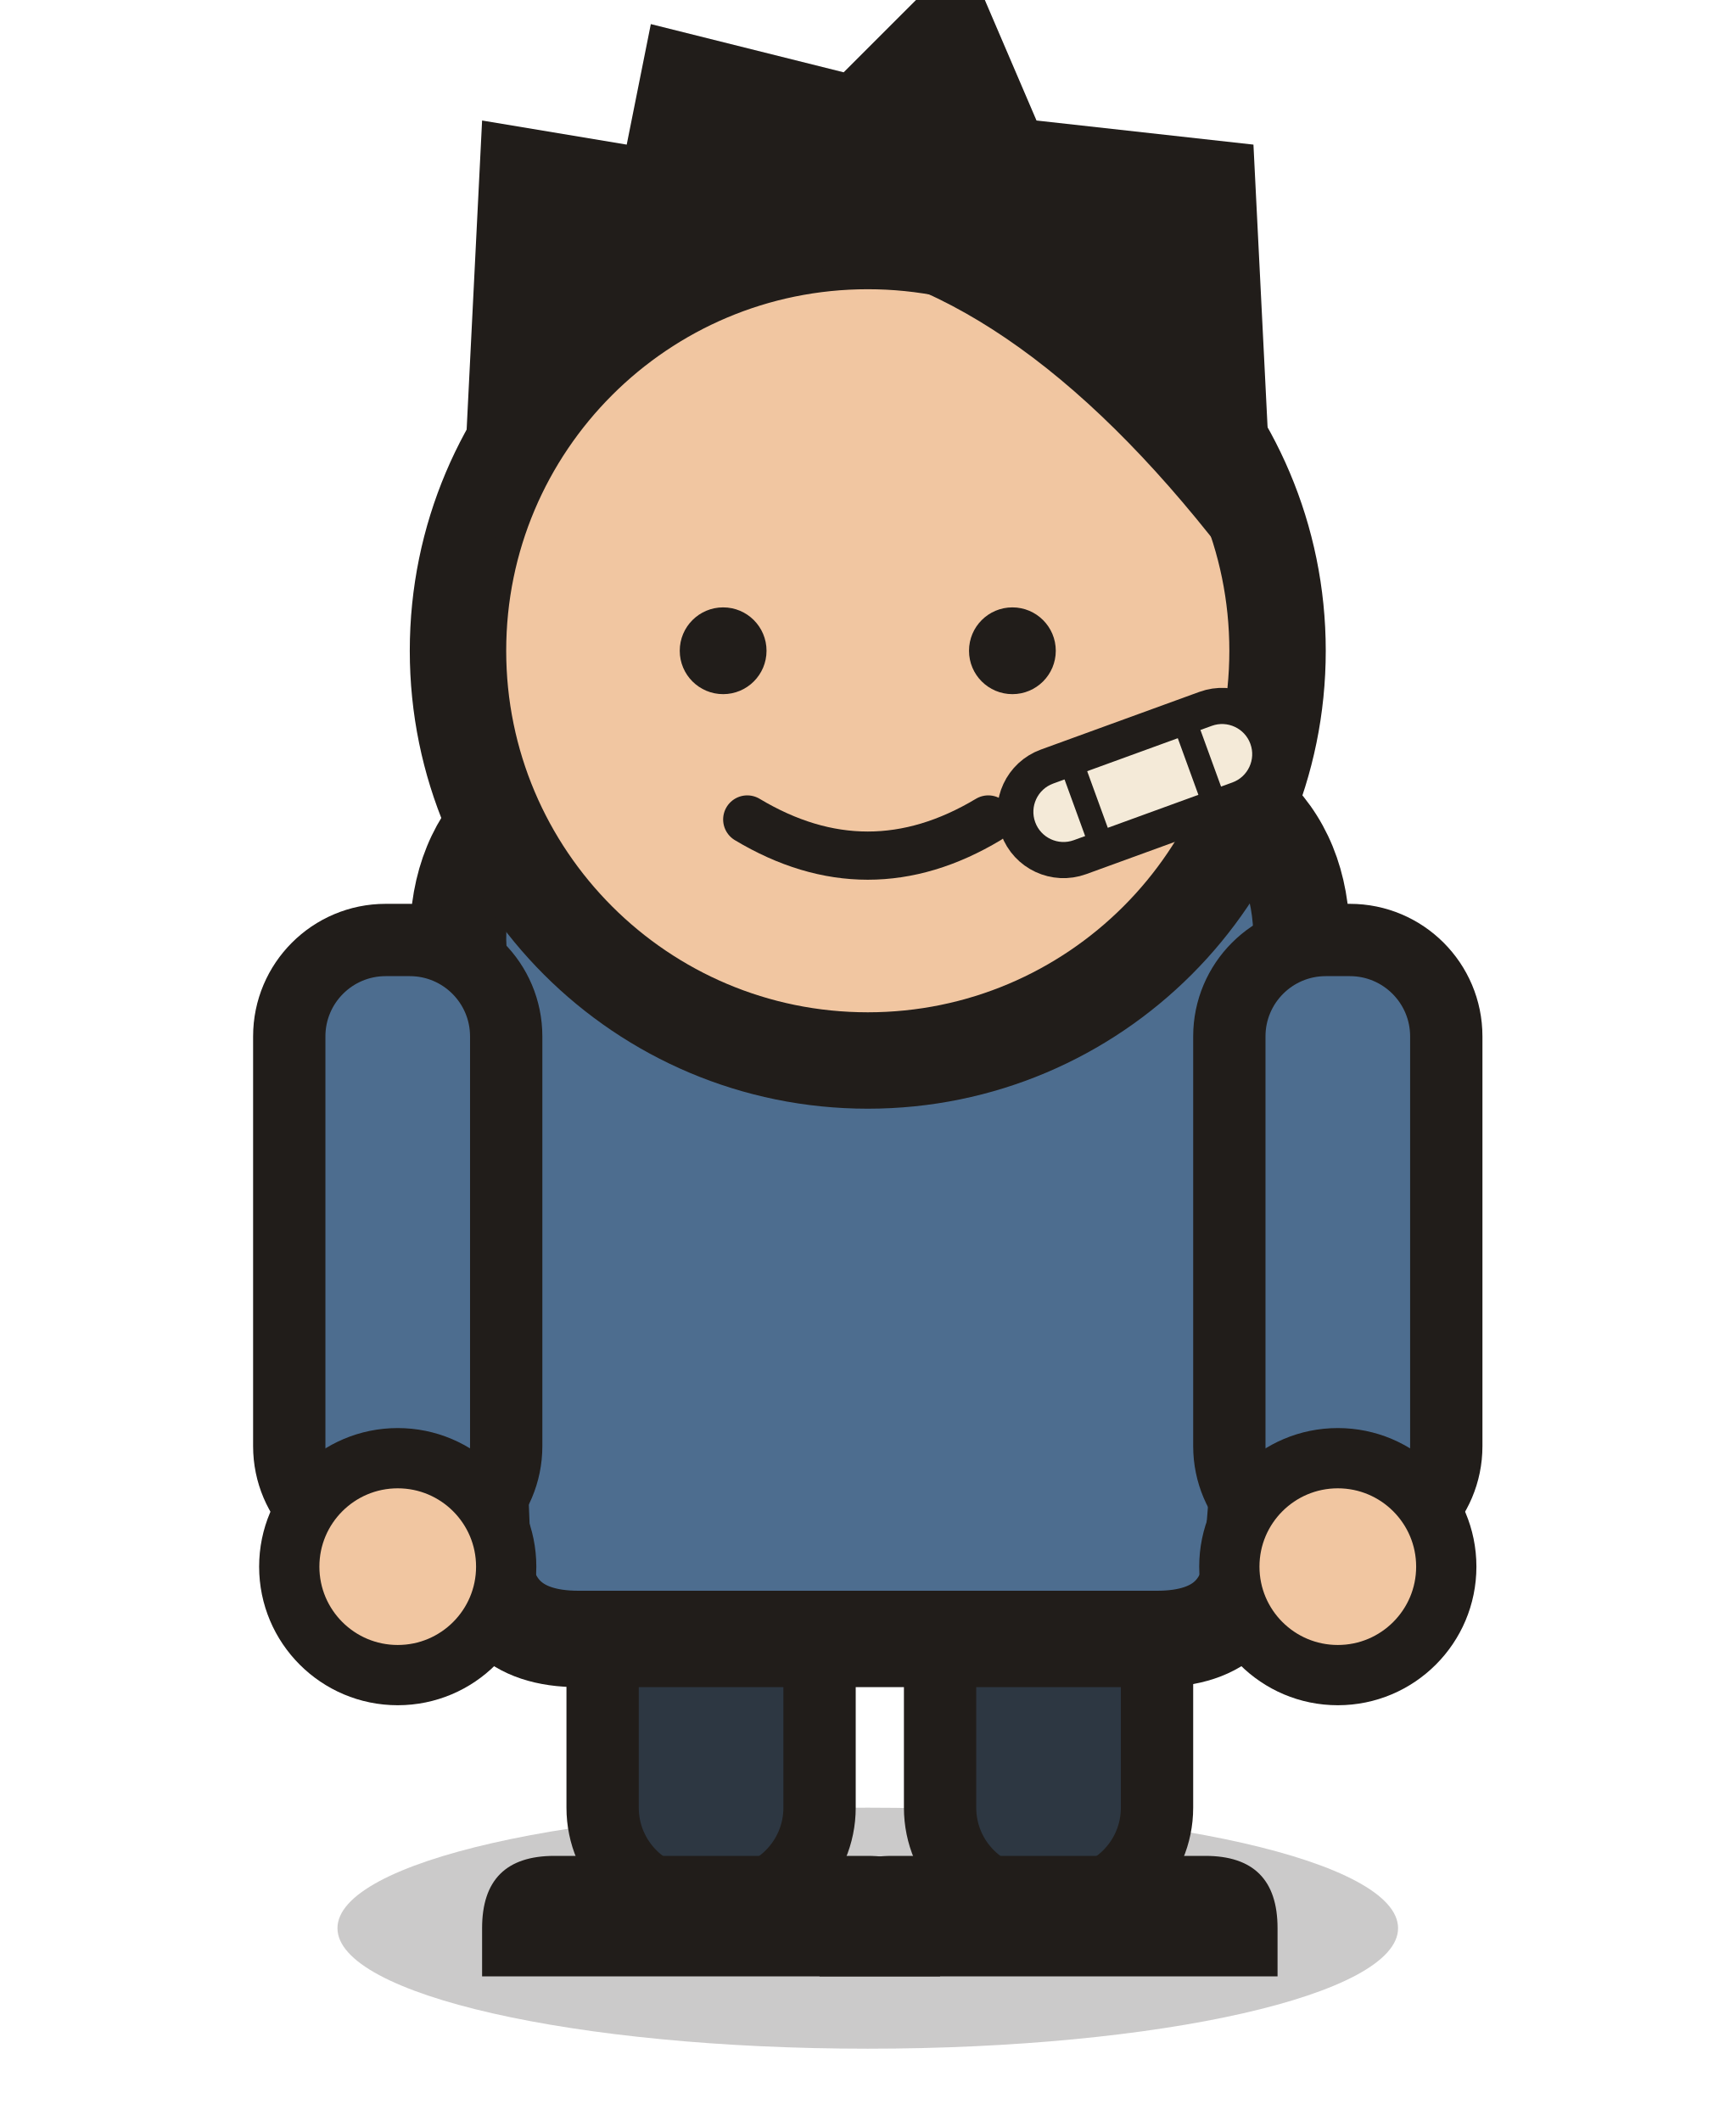
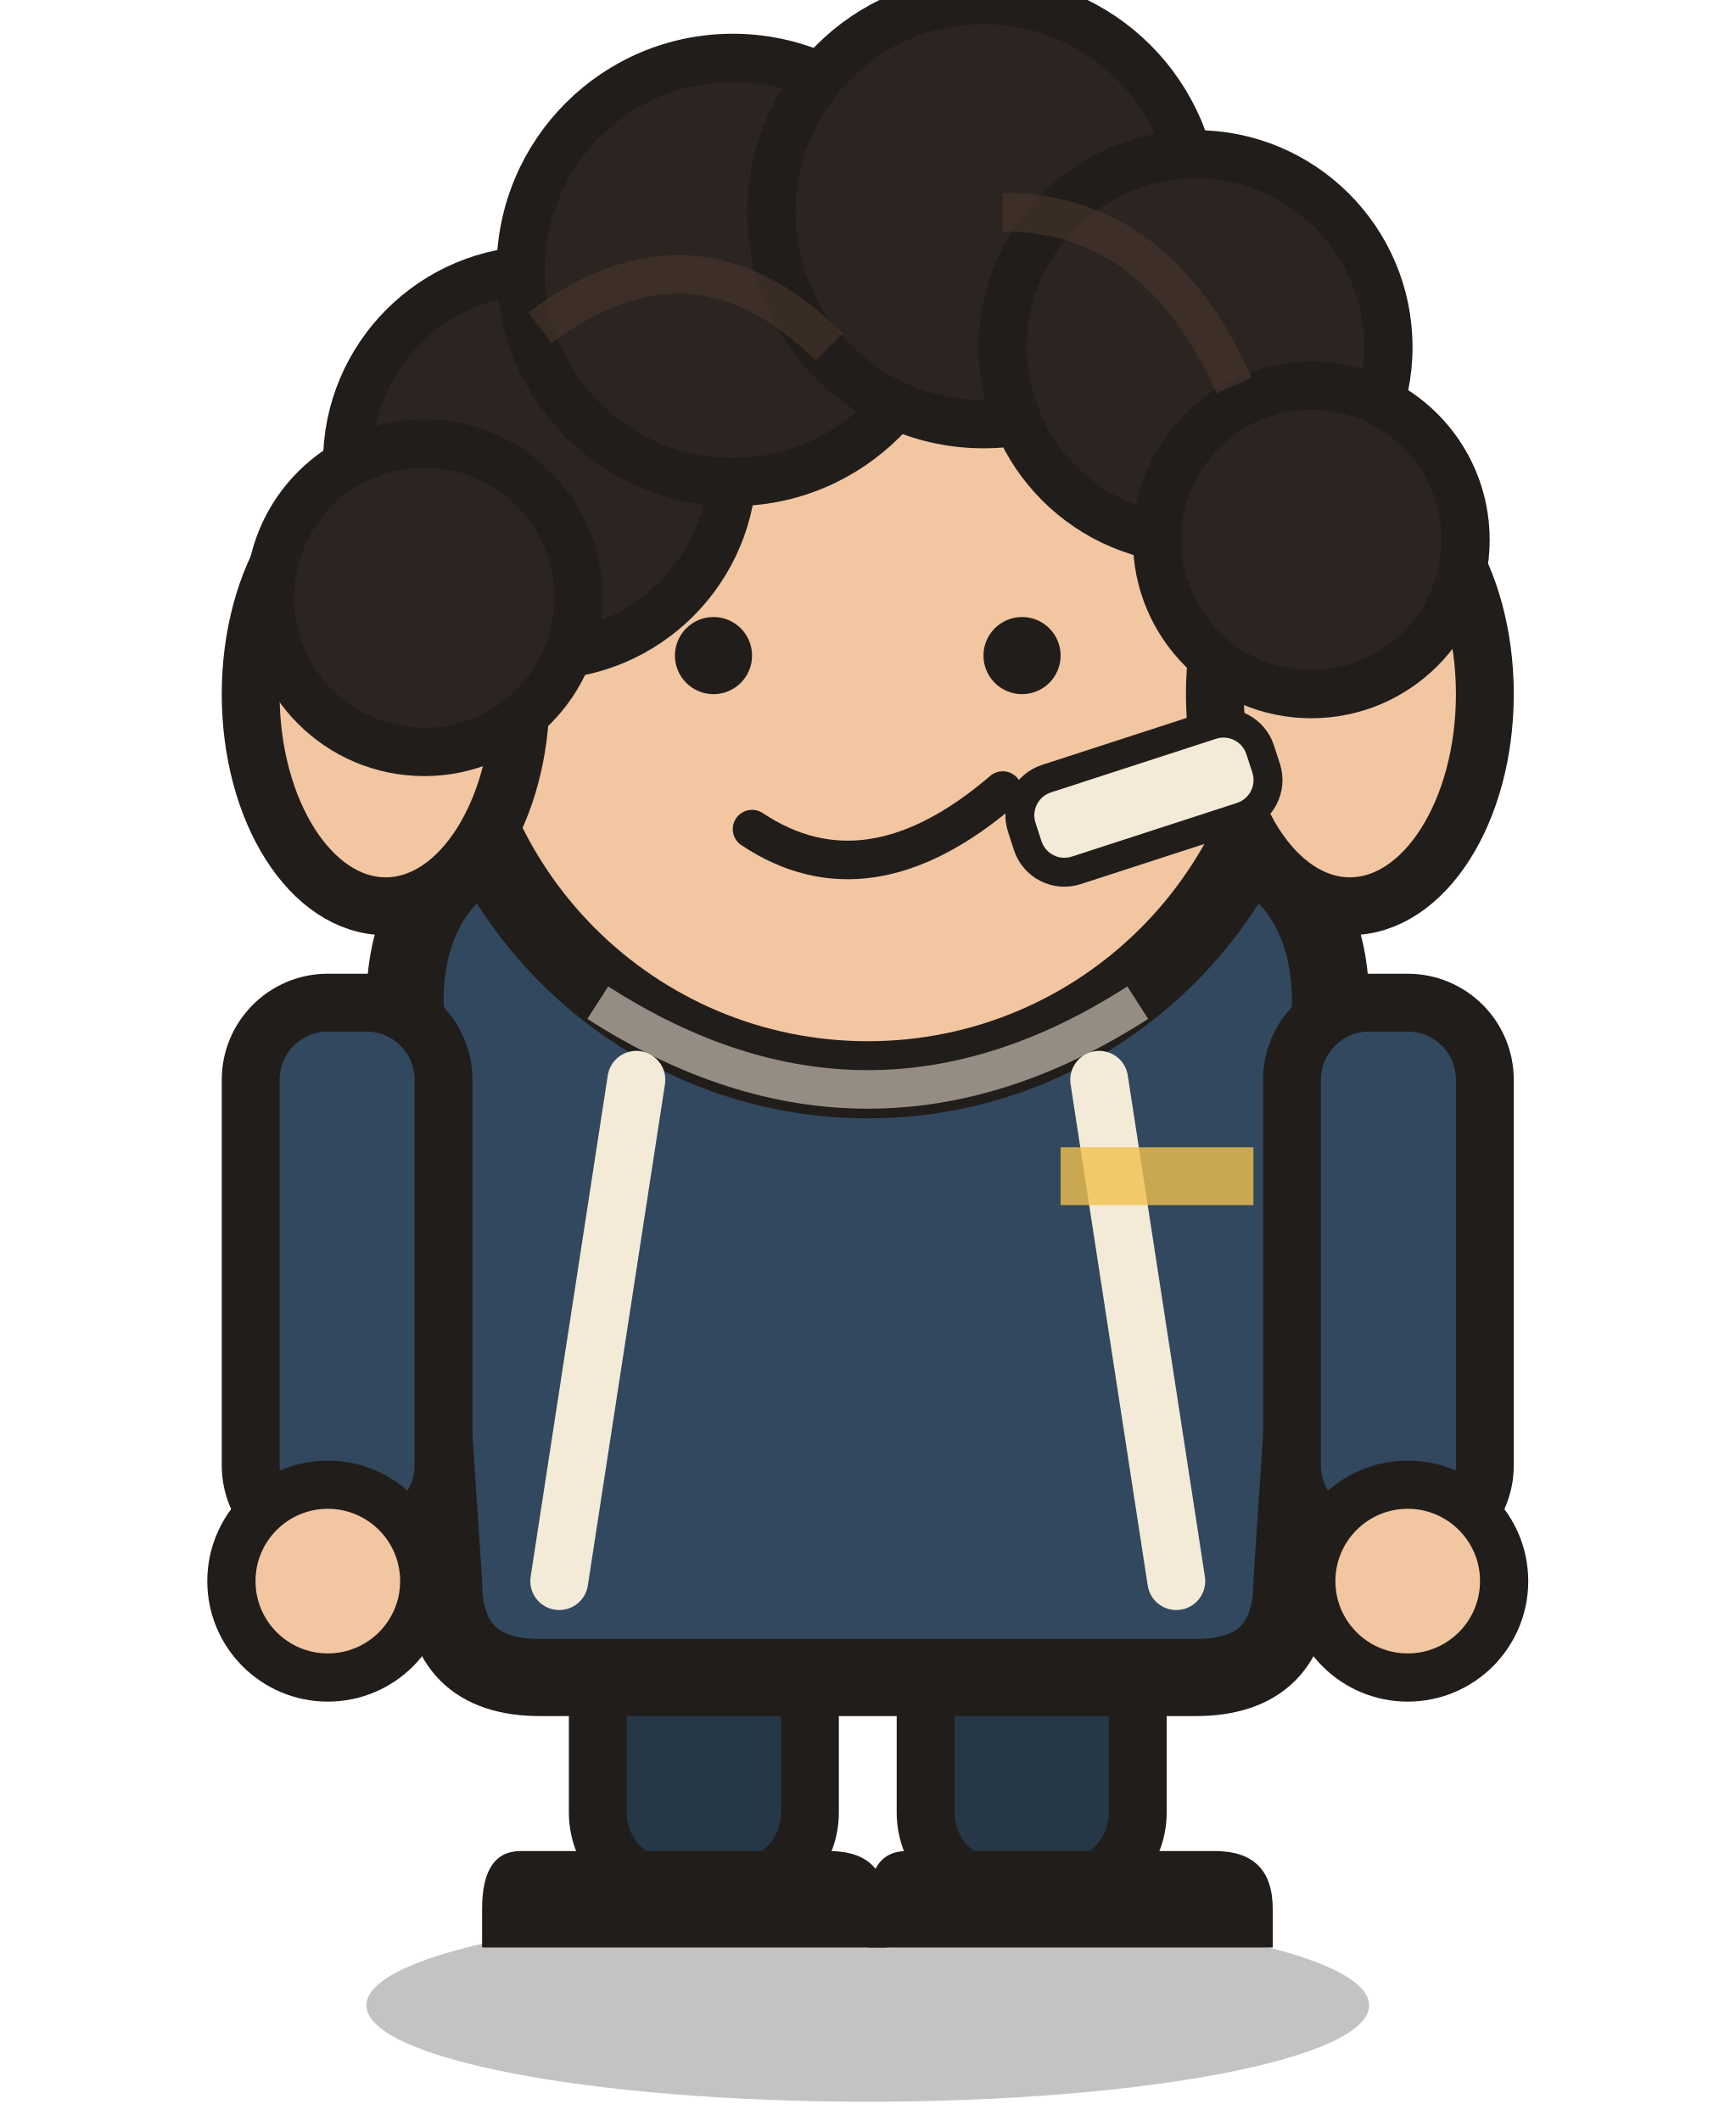
- <svg xmlns="http://www.w3.org/2000/svg" width="72" height="88" viewBox="0 0 72 88" fill="none">
-   <defs />
-   <ellipse cx="36" cy="80" rx="22" ry="5" fill="rgba(20,18,15,.22)" />
-   <rect x="25" y="61" width="9" height="18" rx="4" fill="#2d3742" stroke="#211d1a" stroke-width="3" stroke-linejoin="round" stroke-linecap="round" />
-   <rect x="39" y="61" width="9" height="18" rx="4" fill="#2d3742" stroke="#211d1a" stroke-width="3" stroke-linejoin="round" stroke-linecap="round" />
-   <path d="M23 77 h13 q3 0 3 3 v2 h-19 v-2 q0 -3 3 -3Z" fill="#211d1a" />
-   <path d="M37 77 h13 q3 0 3 3 v2 h-19 v-2 q0 -3 3 -3Z" fill="#211d1a" />
-   <path d="M19 39 Q19 32 28 31 H45 Q54 32 54 39 L52 64 Q52 68 48 68 H24 Q20 68 20 64Z" fill="#4d6d8f" stroke="#211d1a" stroke-width="4" stroke-linejoin="round" stroke-linecap="round" />
-   <path d="M29 33 L36 41 L43 33" fill="none" stroke="#211d1a" stroke-width="3" stroke-linejoin="round" stroke-linecap="round" />
-   <rect x="12" y="39" width="9" height="25" rx="4" fill="#4d6d8f" stroke="#211d1a" stroke-width="3" stroke-linejoin="round" stroke-linecap="round" />
-   <rect x="51" y="39" width="9" height="25" rx="4" fill="#4d6d8f" stroke="#211d1a" stroke-width="3" stroke-linejoin="round" stroke-linecap="round" />
-   <circle cx="16.5" cy="65" r="4.5" fill="#f1c6a1" stroke="#211d1a" stroke-width="2.5" stroke-linejoin="round" stroke-linecap="round" />
-   <circle cx="55.5" cy="65" r="4.5" fill="#f1c6a1" stroke="#211d1a" stroke-width="2.5" stroke-linejoin="round" stroke-linecap="round" />
-   <rect x="31" y="28" width="10" height="8" fill="#f1c6a1" stroke="#211d1a" stroke-width="2" stroke-linejoin="round" stroke-linecap="round" />
-   <circle cx="36" cy="27" r="17" fill="#f1c6a1" stroke="#211d1a" stroke-width="4" stroke-linejoin="round" stroke-linecap="round" />
-   <path d="M19 25 L20 5 L26 6 L27 1 L35 3 L40 -2 L43 5 L52 6 L53 26 Q44 13 35 11 Q26 12 19 25Z" fill="#211d1a" />
-   <circle cx="30" cy="27" r="1.8" fill="#211d1a" />
-   <circle cx="42" cy="27" r="1.8" fill="#211d1a" />
-   <path d="M31 34 Q36 37 41 34" fill="none" stroke="#211d1a" stroke-width="2" stroke-linecap="round" />
-   <g transform="rotate(-20 46 33)">
-     <rect x="42" y="31" width="11" height="4" rx="2" fill="#f4ead8" stroke="#211d1a" stroke-width="1.5" />
-     <path d="M45 31v4M50 31v4" stroke="#211d1a" stroke-width="1" />
+ <svg xmlns="http://www.w3.org/2000/svg" width="90" height="110" viewBox="0 0 90 110" fill="none">
+   <ellipse cx="45" cy="104" rx="26" ry="5" fill="rgba(20,18,15,.25)" />
+   <rect x="31" y="78" width="11" height="20" rx="4" fill="#263847" stroke="#211d1a" stroke-width="3" stroke-linejoin="round" stroke-linecap="round" />
+   <rect x="48" y="78" width="11" height="20" rx="4" fill="#263847" stroke="#211d1a" stroke-width="3" stroke-linejoin="round" stroke-linecap="round" />
+   <path d="M27 96h16q3 0 3 3v2H25v-2q0-3 2-3Z" fill="#211d1a" />
+   <path d="M47 96h16q3 0 3 3v2H45v-2q0-3 2-3Z" fill="#211d1a" />
+   <path d="M21 52 Q21 43 32 42 H58 Q69 43 69 52 L67 82 Q67 87 62 87 H28 Q23 87 23 82Z" fill="#31485f" stroke="#211d1a" stroke-width="4" stroke-linejoin="round" stroke-linecap="round" />
+   <rect x="13" y="52" width="10" height="28" rx="4" fill="#31485f" stroke="#211d1a" stroke-width="3" stroke-linejoin="round" stroke-linecap="round" />
+   <rect x="67" y="52" width="10" height="28" rx="4" fill="#31485f" stroke="#211d1a" stroke-width="3" stroke-linejoin="round" stroke-linecap="round" />
+   <circle cx="17" cy="82" r="5" fill="#f1c6a1" stroke="#211d1a" stroke-width="2.5" stroke-linejoin="round" stroke-linecap="round" />
+   <circle cx="73" cy="82" r="5" fill="#f1c6a1" stroke="#211d1a" stroke-width="2.5" stroke-linejoin="round" stroke-linecap="round" />
+   <rect x="38" y="38" width="14" height="8" fill="#f1c6a1" stroke="#211d1a" stroke-width="2" stroke-linejoin="round" stroke-linecap="round" />
+   <circle cx="45" cy="34" r="22" fill="#f1c6a1" stroke="#211d1a" stroke-width="4" stroke-linejoin="round" stroke-linecap="round" />
+   <ellipse cx="20" cy="36" rx="7" ry="11" fill="#f1c6a1" stroke="#211d1a" stroke-width="3" stroke-linejoin="round" stroke-linecap="round" />
+   <ellipse cx="70" cy="36" rx="7" ry="11" fill="#f1c6a1" stroke="#211d1a" stroke-width="3" stroke-linejoin="round" stroke-linecap="round" />
+   <circle cx="28" cy="24" r="10" fill="#2c2420" stroke="#211d1a" stroke-width="2.5" stroke-linejoin="round" stroke-linecap="round" />
+   <circle cx="38" cy="14" r="11" fill="#2c2420" stroke="#211d1a" stroke-width="2.5" stroke-linejoin="round" stroke-linecap="round" />
+   <circle cx="51" cy="11" r="11" fill="#2c2420" stroke="#211d1a" stroke-width="2.5" stroke-linejoin="round" stroke-linecap="round" />
+   <circle cx="62" cy="18" r="10" fill="#2c2420" stroke="#211d1a" stroke-width="2.5" stroke-linejoin="round" stroke-linecap="round" />
+   <circle cx="68" cy="28" r="8" fill="#2c2420" stroke="#211d1a" stroke-width="2.5" stroke-linejoin="round" stroke-linecap="round" />
+   <circle cx="22" cy="31" r="8" fill="#2c2420" stroke="#211d1a" stroke-width="2.5" stroke-linejoin="round" stroke-linecap="round" />
+   <path d="M28 17 Q36 11 43 18M52 11 Q60 11 64 20" fill="none" stroke="#4b382d" stroke-width="2" opacity=".55" />
+   <circle cx="37" cy="34" r="2" fill="#211d1a" />
+   <circle cx="53" cy="34" r="2" fill="#211d1a" />
+   <path d="M39 43 Q45 47 52 41" fill="none" stroke="#211d1a" stroke-width="2" stroke-linecap="round" />
+   <g transform="rotate(-18 59 42)">
+     <rect x="53" y="39" width="13" height="5" rx="2" fill="#f4ead8" stroke="#211d1a" stroke-width="1.5" stroke-linejoin="round" stroke-linecap="round" />
  </g>
+   <path d="M31 52 Q45 61 59 52" fill="none" stroke="#f4ead8" stroke-width="2" opacity=".55" />
+   <path d="M33 56 L29 82M57 56 L61 82" stroke="#f4ead8" stroke-width="3" stroke-linecap="round" />
+   <path d="M55 61 L65 61" stroke="#f0c04e" stroke-width="3" opacity=".8" />
</svg>
